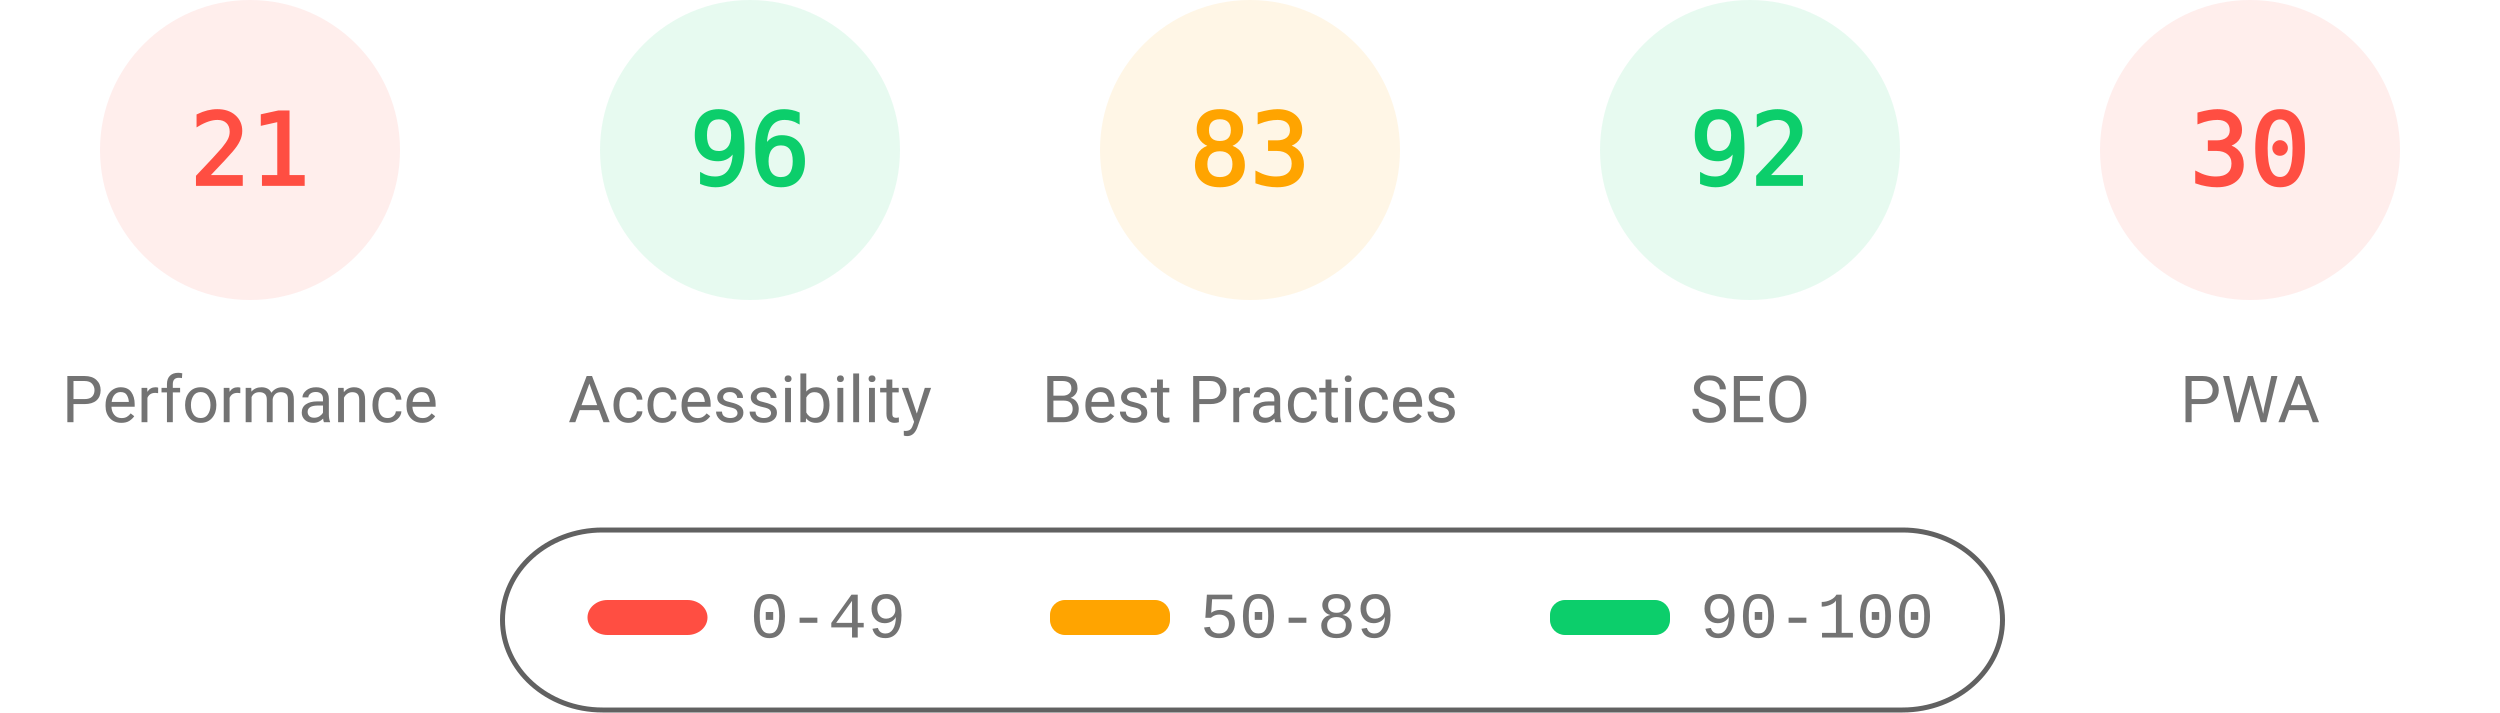
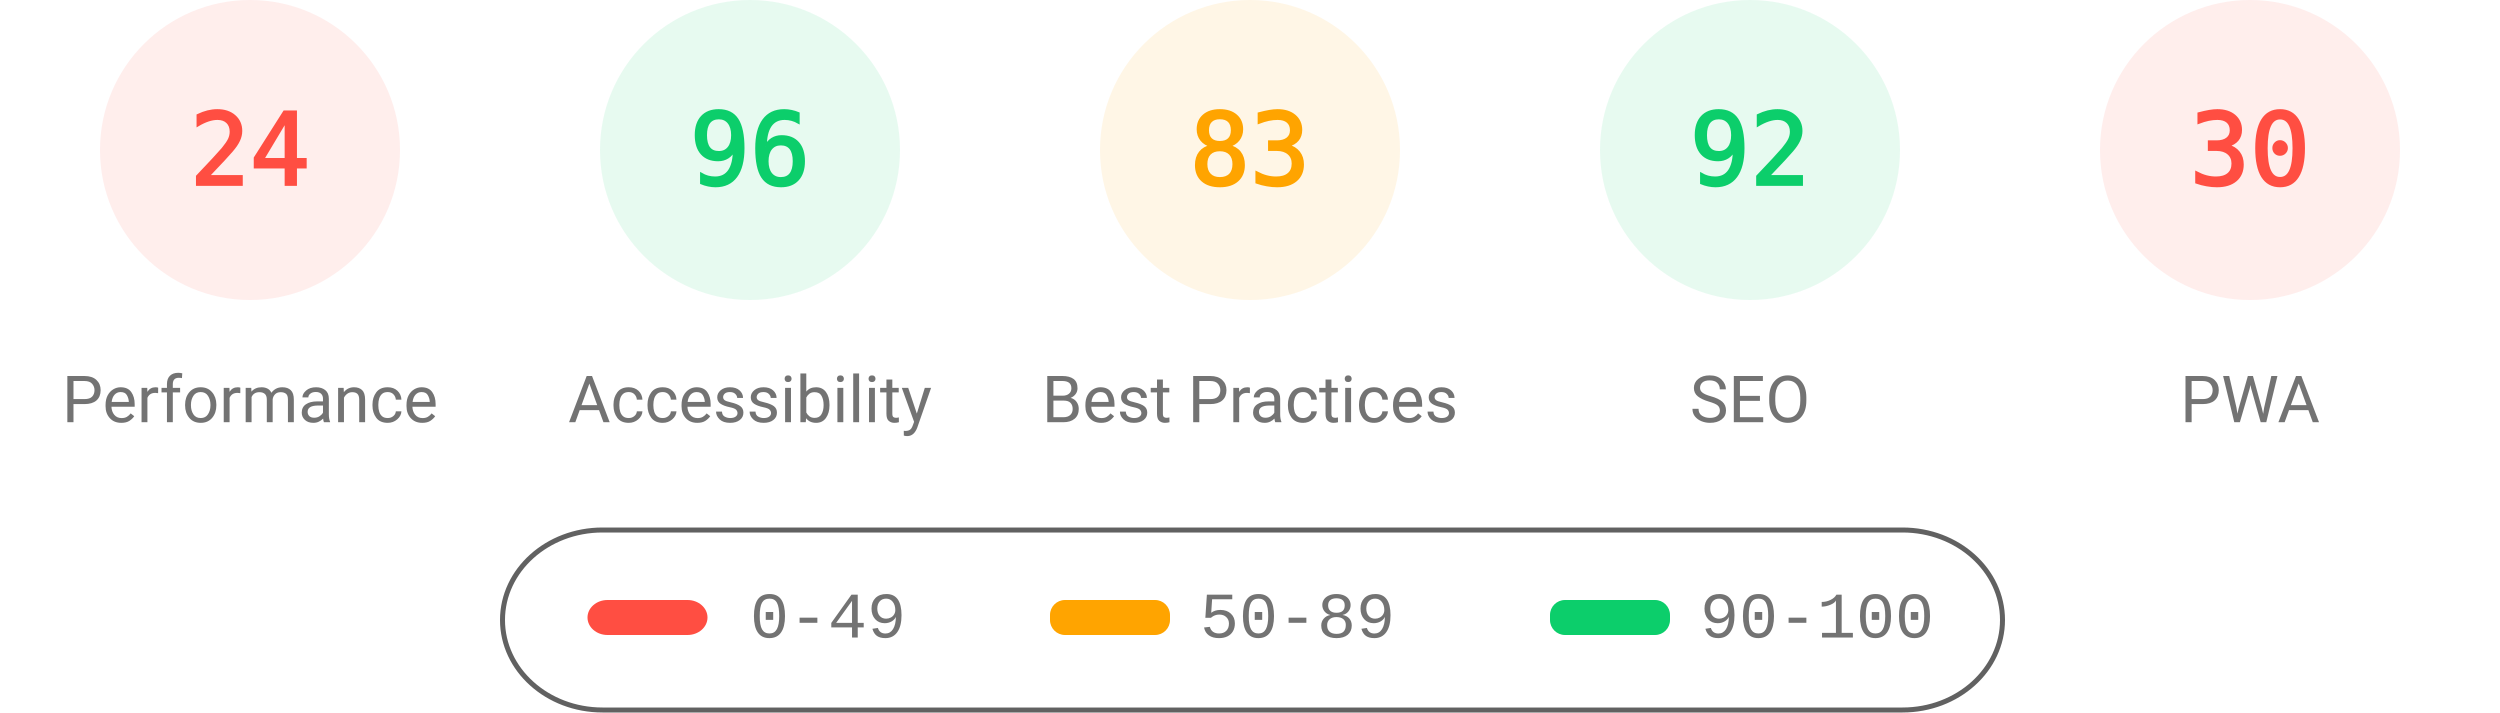
<svg xmlns="http://www.w3.org/2000/svg" fill="none" width="1000" height="285">
  <style>.gauge-base{opacity:.1}.gauge-arc{fill:none;animation-delay:250ms;stroke-linecap:round;transform:rotate(-90deg);transform-origin:100px 60px;animation:load-gauge 1s ease forwards}.guage-text{font-size:40px;font-family:monospace;text-align:center}.guage-red{color:#ff4e42;fill:#ff4e42;stroke:#ff4e42}.guage-orange{color:#ffa400;fill:#ffa400;stroke:#ffa400}.guage-green{color:#0cce6b;fill:#0cce6b;stroke:#0cce6b}.guage-undefined{color:#5c5c5c;fill:#5c5c5c;stroke:#5c5c5c}.guage-title{color:#737373;fill:#737373;stroke:none;font-size:26px;line-height:26px;font-family:Roboto,Halvetica,Arial,sans-serif}@keyframes load-gauge{from{stroke-dasharray:0 352.858}}</style>
  <svg class="guage-div guage-perf guage-red" viewBox="0 0 200 200" width="200" height="200">
    <circle class="gauge-base" r="56" cx="100" cy="60" stroke-width="8" />
-     <circle class="gauge-arc guage-arc-1" r="56" cx="100" cy="60" stroke-width="8" style="stroke-dasharray:73.89,351.858" />
-     <text class="guage-text" x="100" y="60" alignment-baseline="central" dominant-baseline="central" text-anchor="middle">21</text>
+     <circle class="gauge-arc guage-arc-1" r="56" cx="100" cy="60" stroke-width="8" style="stroke-dasharray:84.446,351.858" />
+     <text class="guage-text" x="100" y="60" alignment-baseline="central" dominant-baseline="central" text-anchor="middle">24</text>
    <text class="guage-title" x="100" y="160" alignment-baseline="central" dominant-baseline="central" text-anchor="middle">Performance</text>
  </svg>
  <svg class="guage-div guage-acc guage-green" viewBox="0 0 200 200" width="200" height="200" x="200">
    <circle class="gauge-base" r="56" cx="100" cy="60" stroke-width="8" />
    <circle class="gauge-arc guage-arc-2" r="56" cx="100" cy="60" stroke-width="8" style="stroke-dasharray:337.784,351.858" />
    <text class="guage-text" x="100" y="60" alignment-baseline="central" dominant-baseline="central" text-anchor="middle">96</text>
    <text class="guage-title" x="100" y="160" alignment-baseline="central" dominant-baseline="central" text-anchor="middle">Accessibility</text>
  </svg>
  <svg class="guage-div guage-best guage-orange" viewBox="0 0 200 200" width="200" height="200" x="400">
    <circle class="gauge-base" r="56" cx="100" cy="60" stroke-width="8" />
    <circle class="gauge-arc guage-arc-3" r="56" cx="100" cy="60" stroke-width="8" style="stroke-dasharray:292.042,351.858" />
    <text class="guage-text" x="100" y="60" alignment-baseline="central" dominant-baseline="central" text-anchor="middle">83</text>
    <text class="guage-title" x="100" y="160" alignment-baseline="central" dominant-baseline="central" text-anchor="middle">Best Practices</text>
  </svg>
  <svg class="guage-div guage-seo guage-green" viewBox="0 0 200 200" width="200" height="200" x="600">
    <circle class="gauge-base" r="56" cx="100" cy="60" stroke-width="8" />
    <circle class="gauge-arc guage-arc-4" r="56" cx="100" cy="60" stroke-width="8" style="stroke-dasharray:323.709,351.858" />
    <text class="guage-text" x="100" y="60" alignment-baseline="central" dominant-baseline="central" text-anchor="middle">92</text>
    <text class="guage-title" x="100" y="160" alignment-baseline="central" dominant-baseline="central" text-anchor="middle">SEO</text>
  </svg>
  <svg class="guage-div guage-pwa guage-red" viewBox="0 0 200 200" width="200" height="200" x="800">
    <circle class="gauge-base" r="56" cx="100" cy="60" stroke-width="8" />
    <circle class="gauge-arc guage-arc-4" r="56" cx="100" cy="60" stroke-width="8" style="stroke-dasharray:105.557,351.858" />
    <text class="guage-text" x="100" y="60" alignment-baseline="central" dominant-baseline="central" text-anchor="middle">30</text>
    <text class="guage-title" x="100" y="160" alignment-baseline="central" dominant-baseline="central" text-anchor="middle">PWA</text>
  </svg>
  <svg width="604" height="76" x="200" y="210">
    <path fill="none" id="canvas_background" d="M-1-1h604v80H-1z" />
    <rect fill-opacity="0" stroke="#616161" stroke-width="2" rx="40" id="svg_2" height="72" width="600" y="2" x="1" fill="#000" />
    <rect stroke="#000" rx="8" id="svg_3" height="14" width="48" y="30" x="35" stroke-opacity="null" stroke-width="0" fill="#ff4e42" />
    <rect stroke="#000" rx="6" id="svg_4" height="14" width="48" y="30" x="220" stroke-opacity="null" stroke-width="0" fill="#ffa400" />
    <rect stroke="#000" rx="6" id="svg_5" height="14" width="48" y="30" x="420" stroke-opacity="null" stroke-width="0" fill="#0cce6b" />
    <text xml:space="preserve" text-anchor="start" font-family="'Courier New', Courier, monospace" font-size="26" id="svg_6" y="45" x="100" stroke-opacity="null" stroke-width="0" stroke="#000" fill="#737373">0-49</text>
    <text xml:space="preserve" text-anchor="start" font-family="'Courier New', Courier, monospace" font-size="26" id="svg_7" y="45" x="280" stroke-opacity="null" stroke-width="0" stroke="#000" fill="#737373">50-89</text>
    <text xml:space="preserve" text-anchor="start" font-family="'Courier New', Courier, monospace" font-size="26" id="svg_8" y="45" x="480" stroke-opacity="null" stroke-width="0" stroke="#000" fill="#737373">90-100</text>
  </svg>
</svg>
